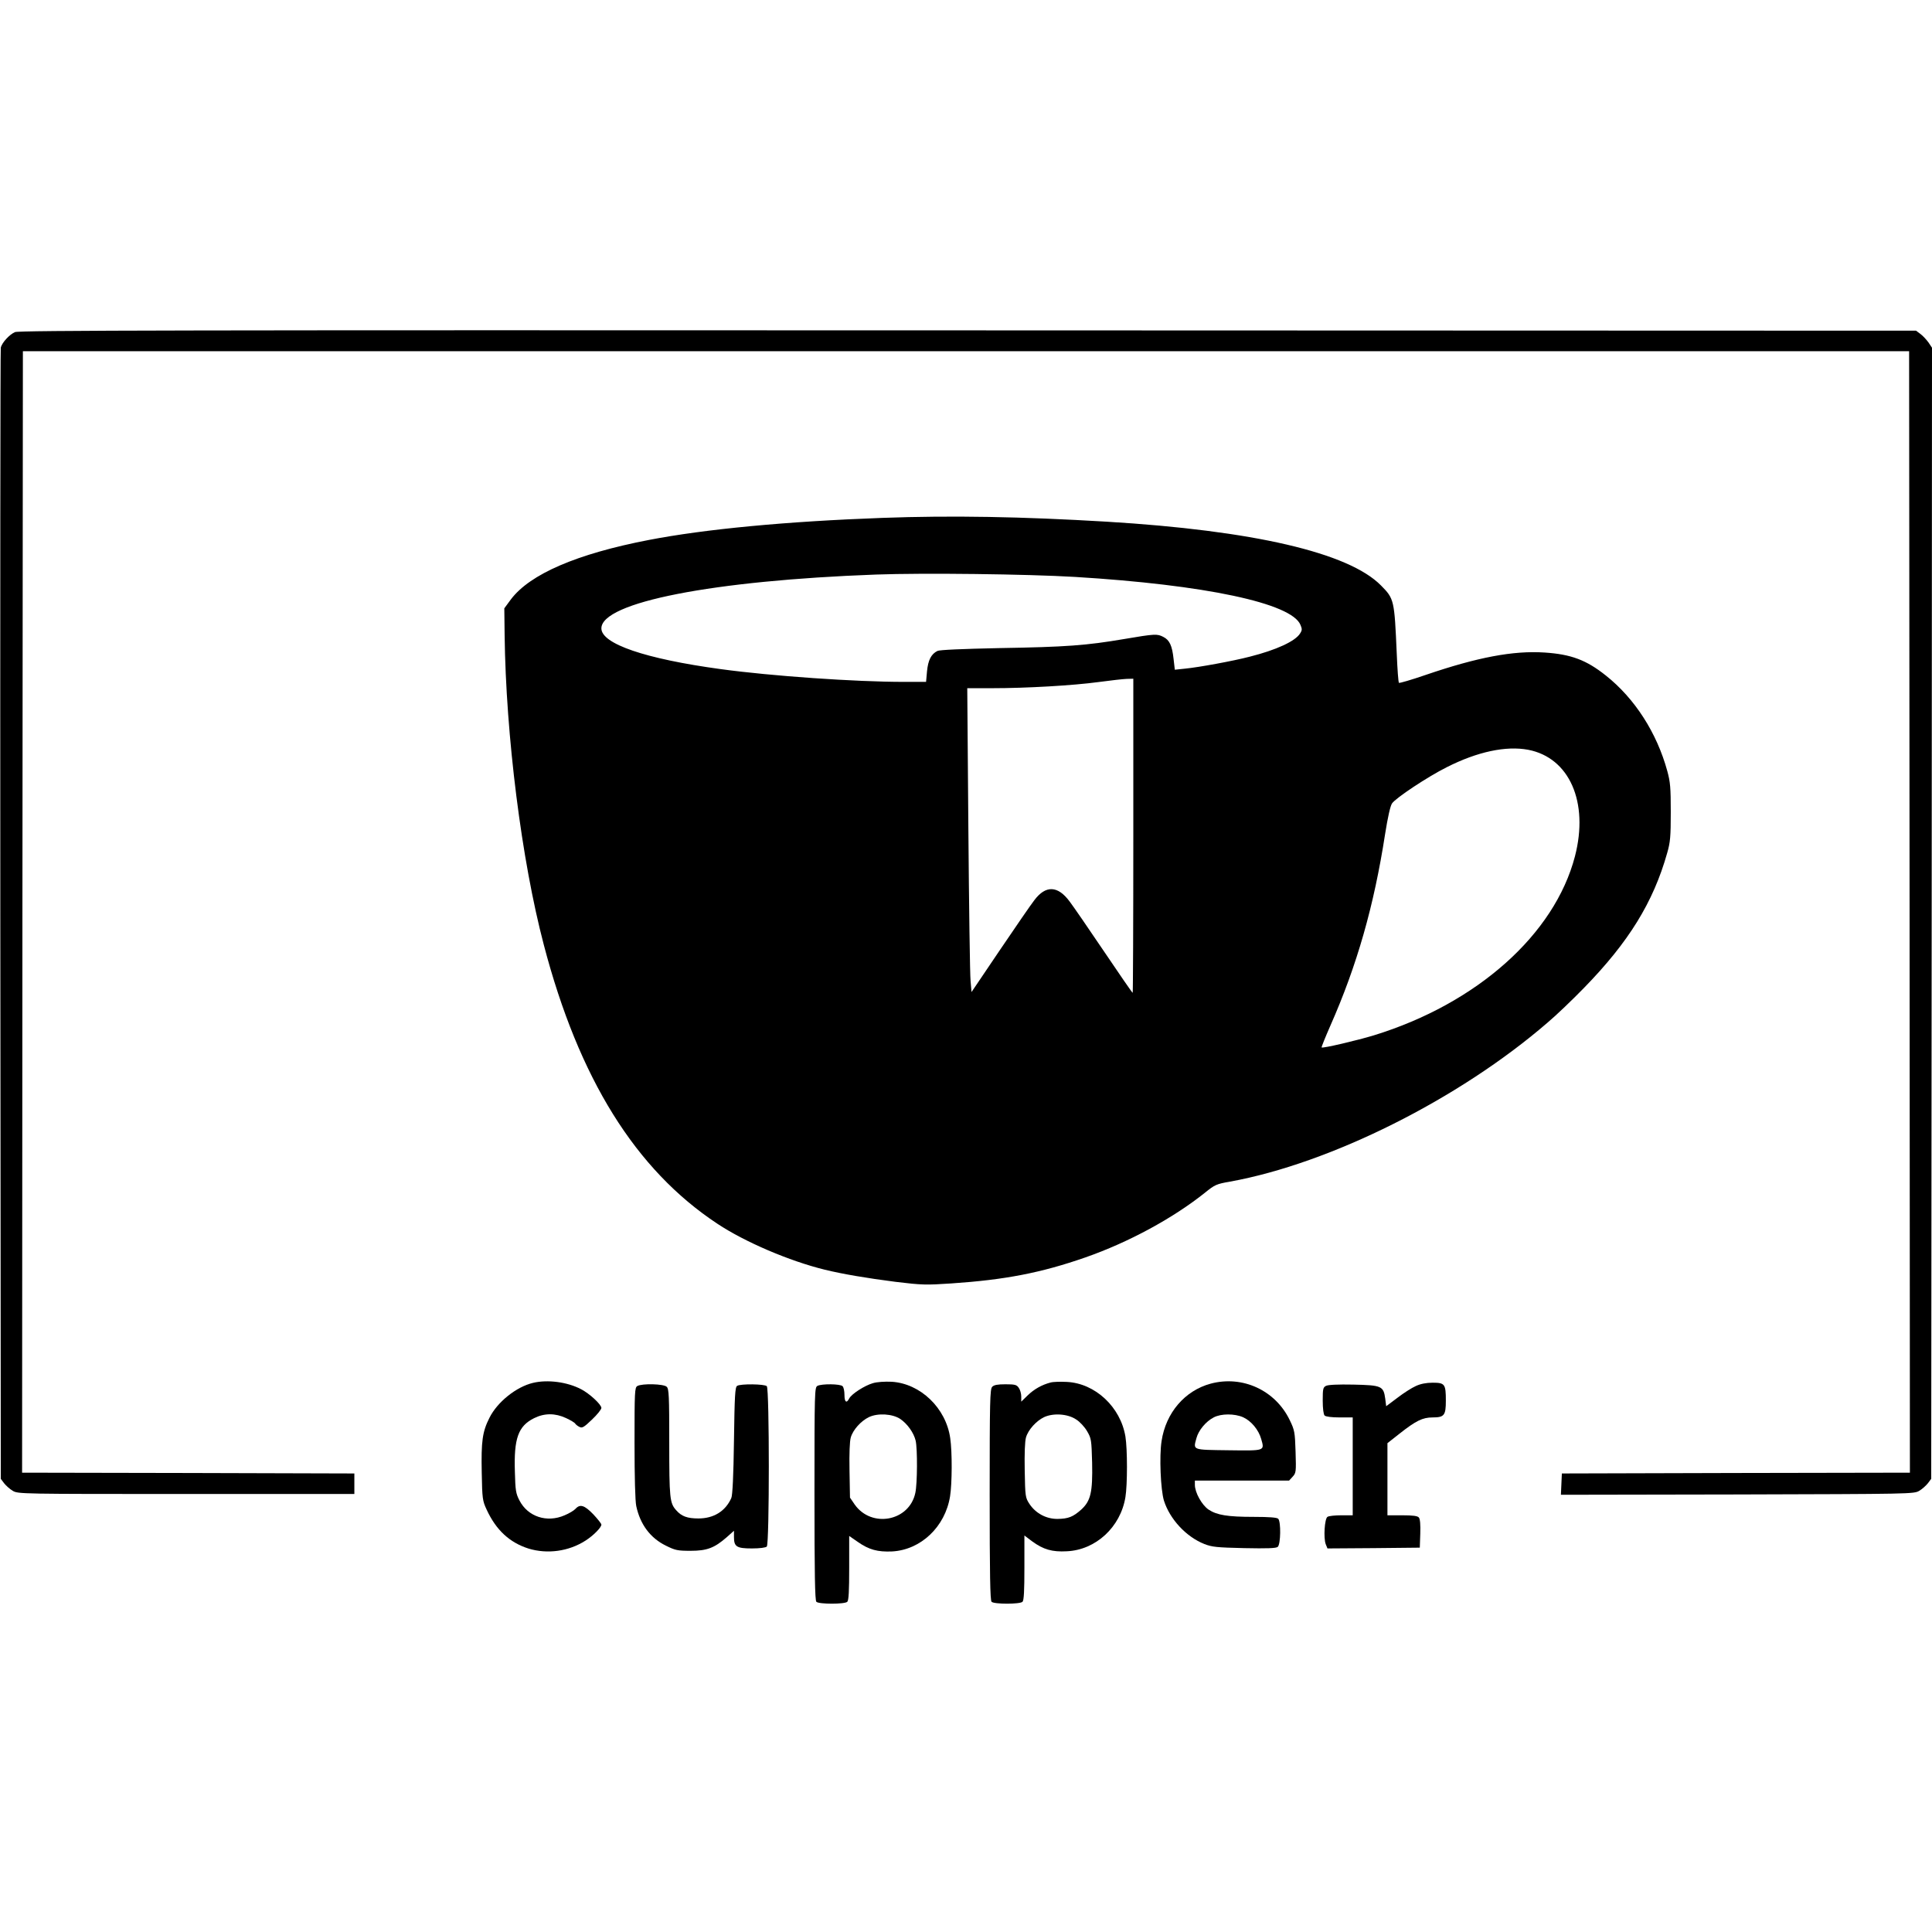
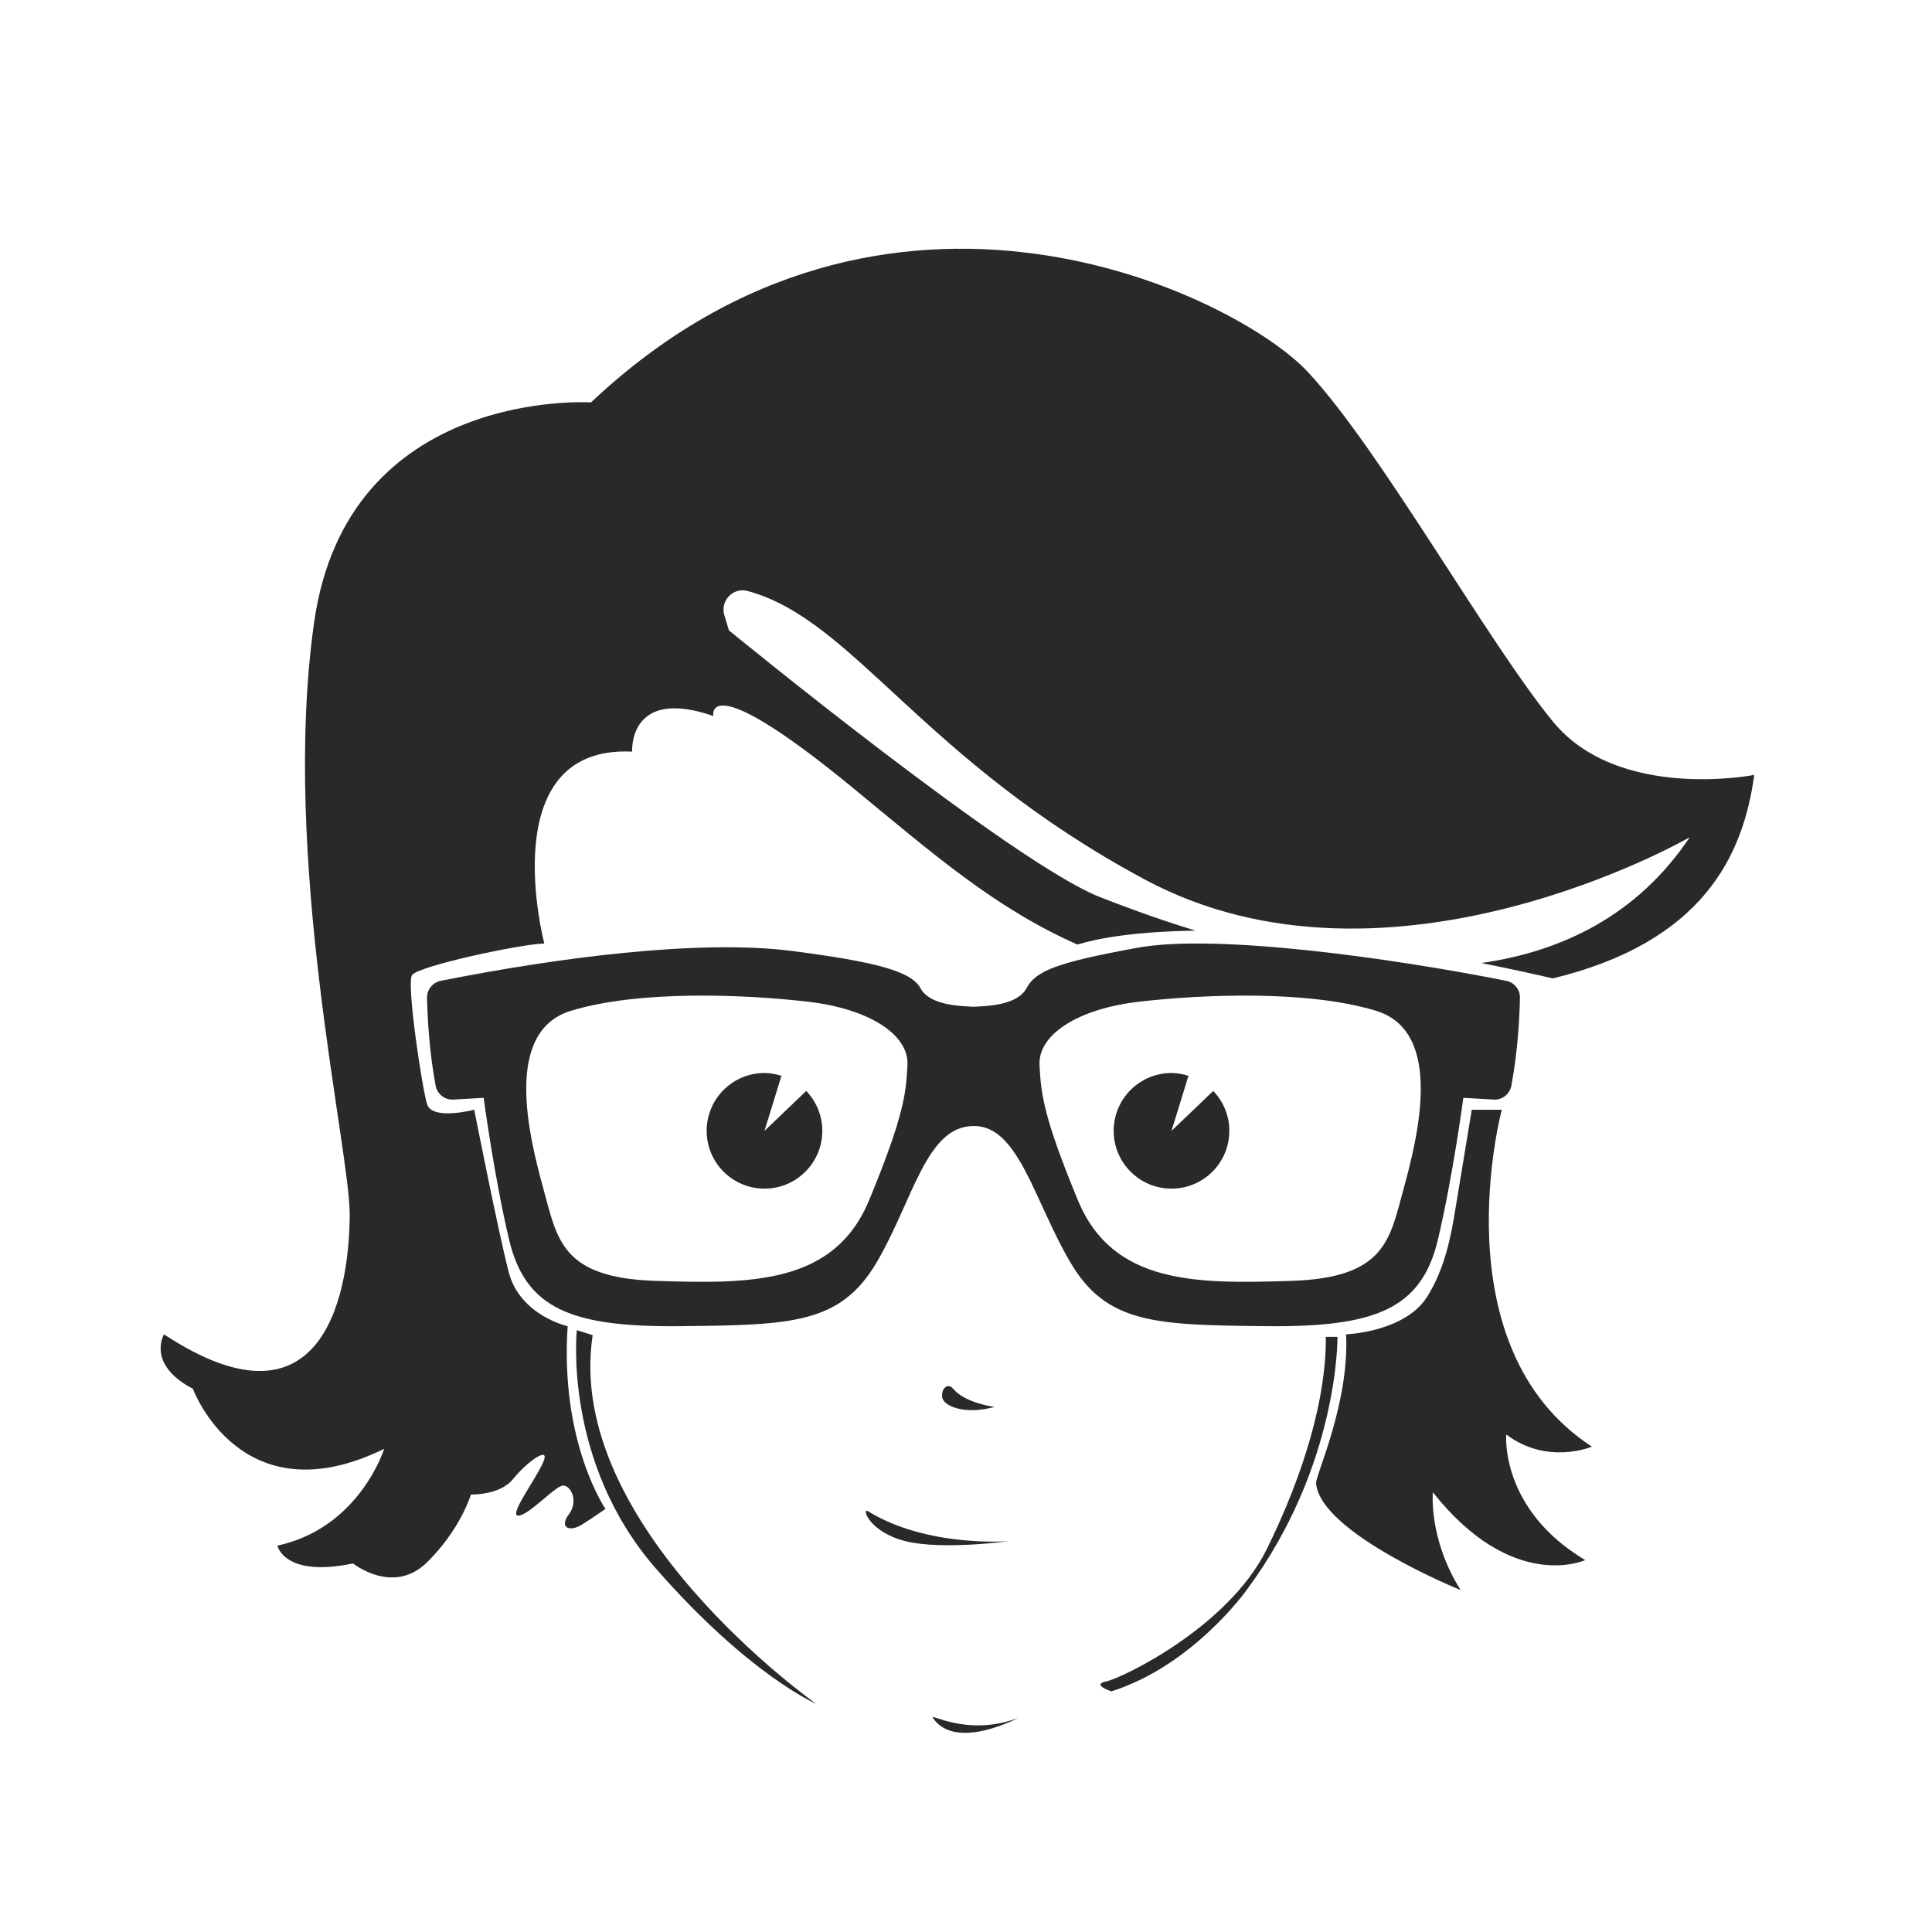
- <svg xmlns="http://www.w3.org/2000/svg" version="1.0" width="1224pt" height="1224pt" viewBox="0 0 1224 1224" preserveAspectRatio="xMidYMid meet">
-   <g transform="translate(0,1224) scale(0.1,-0.1)" fill="#000000" stroke="none">
-     <path d="M95 10136 c-35 -15 -83 -67 -90 -99 -3 -12 -4 -1629 -3 -3594 l3 -3572 21 -28 c12 -15 36 -37 55 -48 33 -20 52 -20 1099 -20 l1065 0 0 65 0 65 -1053 3 -1052 2 2 3553 3 3552 5975 0 5975 0 3 -3552 2 -3553 -1102 -2 -1103 -3 -3 -68 -3 -67 1118 2 c1098 3 1119 3 1152 23 19 11 43 33 55 48 l21 28 3 3583 2 3583 -22 33 c-13 18 -36 43 -51 54 l-28 21 -6007 2 c-4979 2 -6012 0 -6037 -11z" />
-     <path d="M5590 8959 c-606 -22 -1123 -71 -1480 -140 -456 -88 -752 -216 -873 -376 l-42 -57 2 -170 c8 -636 107 -1425 248 -1961 222 -848 581 -1425 1100 -1768 175 -116 456 -236 680 -291 110 -27 268 -54 449 -77 166 -20 191 -21 354 -10 340 23 568 67 849 165 272 95 553 247 756 409 63 51 73 56 160 71 635 115 1451 523 2011 1007 56 47 160 147 231 220 283 290 439 542 527 854 20 69 23 104 23 260 0 155 -3 191 -22 260 -66 242 -206 460 -389 605 -124 99 -221 135 -389 146 -198 13 -425 -30 -753 -142 -90 -31 -166 -53 -169 -50 -4 3 -10 86 -14 184 -15 342 -16 348 -100 433 -205 208 -809 348 -1739 404 -538 32 -979 40 -1420 24z m1220 -374 c823 -50 1373 -166 1429 -304 11 -26 11 -34 -3 -55 -31 -49 -151 -104 -317 -146 -107 -28 -327 -68 -410 -76 l-66 -7 -8 69 c-9 83 -25 119 -65 139 -39 20 -51 20 -251 -14 -236 -40 -363 -50 -791 -57 -233 -5 -376 -11 -389 -18 -40 -20 -59 -58 -66 -129 l-6 -67 -141 0 c-306 0 -840 37 -1161 81 -477 65 -755 160 -755 258 0 165 706 303 1740 341 301 11 957 3 1260 -15z m370 -1640 c0 -547 -2 -995 -4 -995 -3 0 -84 118 -182 263 -97 144 -195 286 -217 315 -75 102 -152 105 -224 9 -22 -28 -120 -171 -219 -317 l-179 -265 -6 70 c-4 39 -10 472 -14 963 l-7 892 158 0 c217 0 512 17 674 39 74 10 154 19 178 20 l42 1 0 -995z m2501 545 c262 -50 386 -332 297 -675 -129 -495 -621 -933 -1273 -1134 -105 -32 -326 -84 -332 -77 -2 2 23 64 55 137 169 382 277 761 347 1214 17 107 33 179 44 195 24 35 226 169 346 229 195 99 376 137 516 111z" />
-     <path d="M3377 3479 c-106 -25 -226 -121 -276 -221 -45 -89 -53 -149 -49 -347 3 -167 5 -179 31 -235 60 -130 146 -209 266 -247 119 -36 254 -18 361 51 50 32 100 83 100 101 0 6 -23 35 -51 65 -56 58 -84 67 -113 35 -10 -11 -40 -29 -69 -41 -112 -49 -233 -9 -286 94 -23 44 -26 64 -29 181 -7 212 21 290 121 340 66 33 134 33 203 1 28 -13 55 -29 58 -35 4 -6 16 -16 27 -21 17 -9 28 -3 79 46 33 31 60 65 60 74 0 22 -76 92 -129 119 -88 46 -212 62 -304 40z" />
-     <path d="M5530 3477 c-52 -15 -135 -68 -150 -97 -17 -33 -30 -23 -30 23 0 24 -5 48 -12 55 -15 15 -132 16 -159 2 -18 -10 -19 -29 -19 -683 0 -510 3 -676 12 -685 16 -16 180 -16 196 0 9 9 12 70 12 215 l0 202 55 -38 c70 -49 125 -64 217 -60 182 10 336 156 367 349 13 80 14 283 1 369 -27 191 -189 346 -371 357 -44 2 -93 -1 -119 -9z m174 -227 c45 -31 85 -87 97 -137 12 -53 11 -272 -2 -331 -38 -180 -277 -225 -384 -74 l-30 44 -3 171 c-2 108 1 186 8 210 14 49 65 105 115 129 57 27 150 21 199 -12z" />
-     <path d="M6655 3481 c-54 -14 -104 -42 -145 -82 l-40 -39 0 33 c0 18 -7 43 -16 55 -13 19 -24 22 -84 22 -49 0 -73 -4 -84 -16 -14 -14 -16 -89 -16 -683 0 -505 3 -670 12 -679 16 -16 180 -16 196 0 9 9 12 71 12 216 l0 204 49 -37 c71 -52 127 -68 219 -63 184 8 341 153 372 343 13 79 13 303 0 384 -31 187 -191 337 -371 346 -41 2 -87 1 -104 -4z m163 -234 c23 -14 54 -48 69 -74 27 -46 28 -55 32 -199 4 -189 -9 -243 -69 -298 -52 -46 -81 -58 -151 -59 -71 0 -137 35 -177 95 -26 40 -27 46 -30 212 -2 107 1 185 8 209 14 49 65 105 115 129 59 27 150 21 203 -15z" />
-     <path d="M7670 3474 c-163 -44 -284 -184 -311 -364 -15 -95 -6 -308 15 -377 37 -117 140 -229 256 -275 49 -19 78 -22 253 -26 145 -3 202 -1 212 8 19 16 21 160 3 178 -8 8 -57 12 -154 12 -166 0 -234 11 -287 46 -42 28 -87 108 -87 157 l0 27 298 0 299 0 22 24 c22 24 23 30 19 158 -4 125 -6 137 -37 201 -91 189 -299 285 -501 231z m206 -213 c51 -23 98 -80 114 -137 22 -77 27 -75 -207 -72 -233 3 -224 0 -203 77 13 49 59 105 109 131 47 25 133 25 187 1z" />
-     <path d="M8970 3459 c-25 -11 -77 -44 -116 -74 l-72 -54 -6 48 c-11 80 -23 85 -201 89 -99 2 -161 -1 -174 -8 -19 -9 -21 -20 -21 -93 0 -51 5 -88 12 -95 7 -7 44 -12 95 -12 l83 0 0 -310 0 -310 -72 0 c-40 0 -80 -4 -88 -10 -18 -11 -26 -133 -11 -173 l11 -27 292 2 293 3 3 88 c2 57 -1 94 -9 103 -8 10 -37 14 -105 14 l-94 0 0 229 0 228 75 59 c105 83 148 104 211 104 74 0 84 13 84 106 0 105 -6 114 -83 114 -41 0 -77 -7 -107 -21z" />
-     <path d="M4038 3459 c-17 -9 -18 -37 -18 -359 0 -220 4 -369 11 -402 25 -116 89 -202 187 -250 60 -30 75 -33 157 -33 104 0 151 18 229 86 l46 41 0 -40 c0 -61 17 -72 114 -72 50 0 87 5 94 12 17 17 17 999 0 1016 -14 14 -166 16 -188 2 -13 -8 -16 -62 -20 -347 -3 -221 -9 -347 -17 -364 -37 -83 -111 -129 -208 -129 -70 0 -107 13 -141 52 -41 45 -44 77 -44 429 0 294 -2 340 -16 353 -18 19 -157 22 -186 5z" />
+ <svg xmlns="http://www.w3.org/2000/svg" id="svg2334" version="1.1" viewBox="0 0 90 90" height="90mm" width="90mm">
+   <defs id="defs2328" />
+   <g transform="translate(0,-207)" id="layer1">
+     <g id="g3888" transform="matrix(0.3527778,0,0,-0.3527778,-76.95553,729.4352)">
+       <path id="path232" style="fill:#28292a;fill-opacity:1;fill-rule:nonzero;stroke:none;stroke-width:0.1" d="m 403.512,1324.04 c -1.858,-6.78 -2.375,-11.86 -14.866,-12.26 -12.491,-0.4 -23.569,-0.51 -28.183,10.68 -4.614,11.18 -4.87,14.13 -5.054,17.86 -0.19,3.83 4.792,7.37 13.195,8.33 8.402,0.97 22.201,1.54 31.225,-1.2 9.025,-2.73 5.542,-16.62 3.683,-23.41 z m -70.593,-1.58 c -4.614,-11.19 -15.692,-11.08 -28.183,-10.68 -12.491,0.4 -13.008,5.48 -14.867,12.26 -1.859,6.79 -5.341,20.68 3.683,23.41 9.025,2.74 22.824,2.17 31.226,1.2 8.402,-0.96 13.385,-4.5 13.195,-8.33 -0.184,-3.73 -0.44,-6.68 -5.054,-17.86 z m 84.135,28.94 c -15.084,3 -38.348,6.26 -48.693,4.37 -10.767,-1.96 -13.455,-3.08 -14.661,-5.33 -1.205,-2.26 -5.148,-2.37 -7.009,-2.46 -1.861,0.09 -5.804,0.2 -7.01,2.46 -1.205,2.25 -6.064,3.49 -16.918,4.9 -12.422,1.6 -31.351,-0.94 -46.435,-3.94 -1.06,-0.22 -1.816,-1.16 -1.795,-2.24 0.049,-2.44 0.265,-6.94 1.129,-11.59 0.208,-1.12 1.209,-1.92 2.345,-1.85 l 4.002,0.23 c 0,0 1.355,-10.25 3.354,-18.71 2.177,-9.21 8.314,-11.6 22.808,-11.44 14.493,0.16 20.974,0.28 25.77,8.49 4.796,8.21 6.506,17.92 12.75,17.94 5.922,0.09 7.953,-9.73 12.75,-17.94 4.796,-8.21 11.276,-8.33 25.77,-8.49 14.494,-0.16 20.631,2.23 22.808,11.44 1.999,8.46 3.354,18.71 3.354,18.71 l 4.002,-0.23 c 1.136,-0.07 2.137,0.73 2.345,1.85 0.864,4.65 1.079,9.15 1.128,11.59 0.022,1.08 -0.734,2.02 -1.794,2.24" />
+       <path id="path234" style="fill:#28292a;fill-opacity:1;fill-rule:nonzero;stroke:none;stroke-width:0.1" d="m 416.452,1334.38 c 0,0 -8.371,-31.27 11.894,-44.49 0,0 -5.874,-2.5 -11.307,1.61 0,0 -0.881,-9.83 10.426,-16.59 0,0 -9.545,-4.4 -20.118,8.96 0,0 -0.587,-6.17 3.671,-12.92 0,0 -18.503,7.49 -19.09,14.09 -0.092,1.04 4.406,10.58 3.965,19.68 0,0 7.783,0.29 10.72,4.99 1.693,2.71 2.79,6.02 3.524,10.43 0.734,4.41 2.35,14.24 2.35,14.24 h 3.965" />
+       <path id="path236" style="fill:#28292a;fill-opacity:1;fill-rule:nonzero;stroke:none;stroke-width:0.1" d="m 343.982,1297.56 c -0.634,0.76 -1.542,0.11 -1.432,-1.1 0.111,-1.21 2.974,-2.42 6.939,-1.32 0,0 -3.855,0.44 -5.507,2.42" />
+       <path id="path238" style="fill:#28292a;fill-opacity:1;fill-rule:nonzero;stroke:none;stroke-width:0.1" d="m 332.748,1281.37 c -0.863,0.54 0.11,-2.75 4.956,-3.96 4.846,-1.21 13.657,0 13.657,0 0,0 -10.793,-0.88 -18.613,3.96" />
+       <path id="path240" style="fill:#28292a;fill-opacity:1;fill-rule:nonzero;stroke:none;stroke-width:0.1" d="m 294.311,1305.27 c 0,0 -1.872,-17.4 10.463,-31.5 12.335,-14.09 21.146,-17.84 21.146,-17.84 0,0 -33.371,23.46 -29.516,48.68 l -2.093,0.66" />
+       <path id="path242" style="fill:#28292a;fill-opacity:1;fill-rule:nonzero;stroke:none;stroke-width:0.1" d="m 341.339,1254.06 c -0.508,0.75 4.516,-2.53 11.234,0 0,0 -8.26,-4.41 -11.234,0" />
+       <path id="path244" style="fill:#28292a;fill-opacity:1;fill-rule:nonzero;stroke:none;stroke-width:0.1" d="m 394.755,1304.39 c 0,0 0.22,-17 -12.005,-33.44 0,0 -7.049,-9.95 -17.842,-13.37 0,0 -2.753,0.88 -0.661,1.32 2.093,0.44 16.08,7.16 21.146,17.41 5.067,10.24 7.91,20.27 7.82,28.08 h 1.542" />
+       <path id="path246" style="fill:#28292a;fill-opacity:1;fill-rule:nonzero;stroke:none;stroke-width:0.1" d="m 423.207,1385.63 c -8.664,10.58 -22.762,35.84 -32.307,46.11 -9.545,10.28 -55.655,32.9 -94.717,-3.96 0,0 -32.159,2.08 -36.565,-29.06 -4.405,-31.15 4.699,-69.33 4.699,-78.14 0,-8.81 -2.643,-30.25 -24.523,-15.86 0,0 -2.35,-3.96 3.818,-7.19 0,0 6.314,-17.19 25.257,-7.93 0,0 -3.23,-10.43 -14.097,-12.78 0,0 0.881,-4.26 9.986,-2.35 0,0 5.306,-4.26 9.775,0.15 4.469,4.4 5.791,8.95 5.791,8.95 0,0 3.818,-0.14 5.58,2.06 1.762,2.2 4.993,4.55 3.965,2.2 -1.028,-2.35 -4.699,-7.19 -3.231,-7.05 1.469,0.15 4.846,3.97 5.874,3.97 1.028,0 2.056,-2.06 0.734,-3.82 -1.322,-1.76 0.147,-2.35 1.762,-1.32 1.616,1.03 3.084,2.06 3.084,2.06 0,0 -6.02,8.74 -4.993,24.12 0,0 -6.314,1.43 -7.783,7.15 -1.468,5.73 -4.552,21.44 -4.552,21.44 0,0 -5.56,-1.46 -6.231,0.74 -0.671,2.2 -2.726,15.86 -1.992,17.03 0.734,1.18 14.244,4.1 17.475,4.18 0,0 -6.902,26.22 11.6,25.34 0,0 -0.547,8.61 10.721,4.7 0,0 -1.322,6.75 18.502,-9.55 10.43,-8.57 18.588,-15.76 29.577,-20.63 2.598,0.8 7.334,1.71 15.6,1.84 -5.507,1.68 -9.94,3.39 -12.554,4.4 -11.444,4.43 -49.07,35.25 -49.07,35.25 l -0.603,2.01 c -0.564,1.88 1.142,3.7 3.036,3.2 14.065,-3.78 23,-22.29 52.488,-38.11 32.307,-17.33 71.956,5.58 71.956,5.58 -6.945,-10.37 -16.925,-15.08 -27.504,-16.61 4,-0.8 7.316,-1.54 9.42,-2.03 19.706,4.78 25.14,16.08 26.601,26.87 0,0 -17.915,-3.53 -26.579,7.04" />
+       <path id="path248" style="fill:#28292a;fill-opacity:1;fill-rule:nonzero;stroke:none;stroke-width:0.1" d="m 324.604,1336.86 -5.513,-5.27 2.24,7.27 c -0.713,0.22 -1.455,0.37 -2.24,0.37 -4.217,0 -7.636,-3.42 -7.636,-7.64 0,-4.21 3.419,-7.63 7.636,-7.63 4.218,0 7.636,3.42 7.636,7.63 0,2.05 -0.815,3.9 -2.123,5.27" />
+       <path id="path250" style="fill:#28292a;fill-opacity:1;fill-rule:nonzero;stroke:none;stroke-width:0.1" d="m 378.351,1336.86 -5.513,-5.27 2.24,7.27 c -0.714,0.22 -1.455,0.37 -2.24,0.37 -4.218,0 -7.637,-3.42 -7.637,-7.64 0,-4.21 3.419,-7.63 7.637,-7.63 4.217,0 7.635,3.42 7.635,7.63 0,2.05 -0.814,3.9 -2.122,5.27" />
+     </g>
  </g>
</svg>
